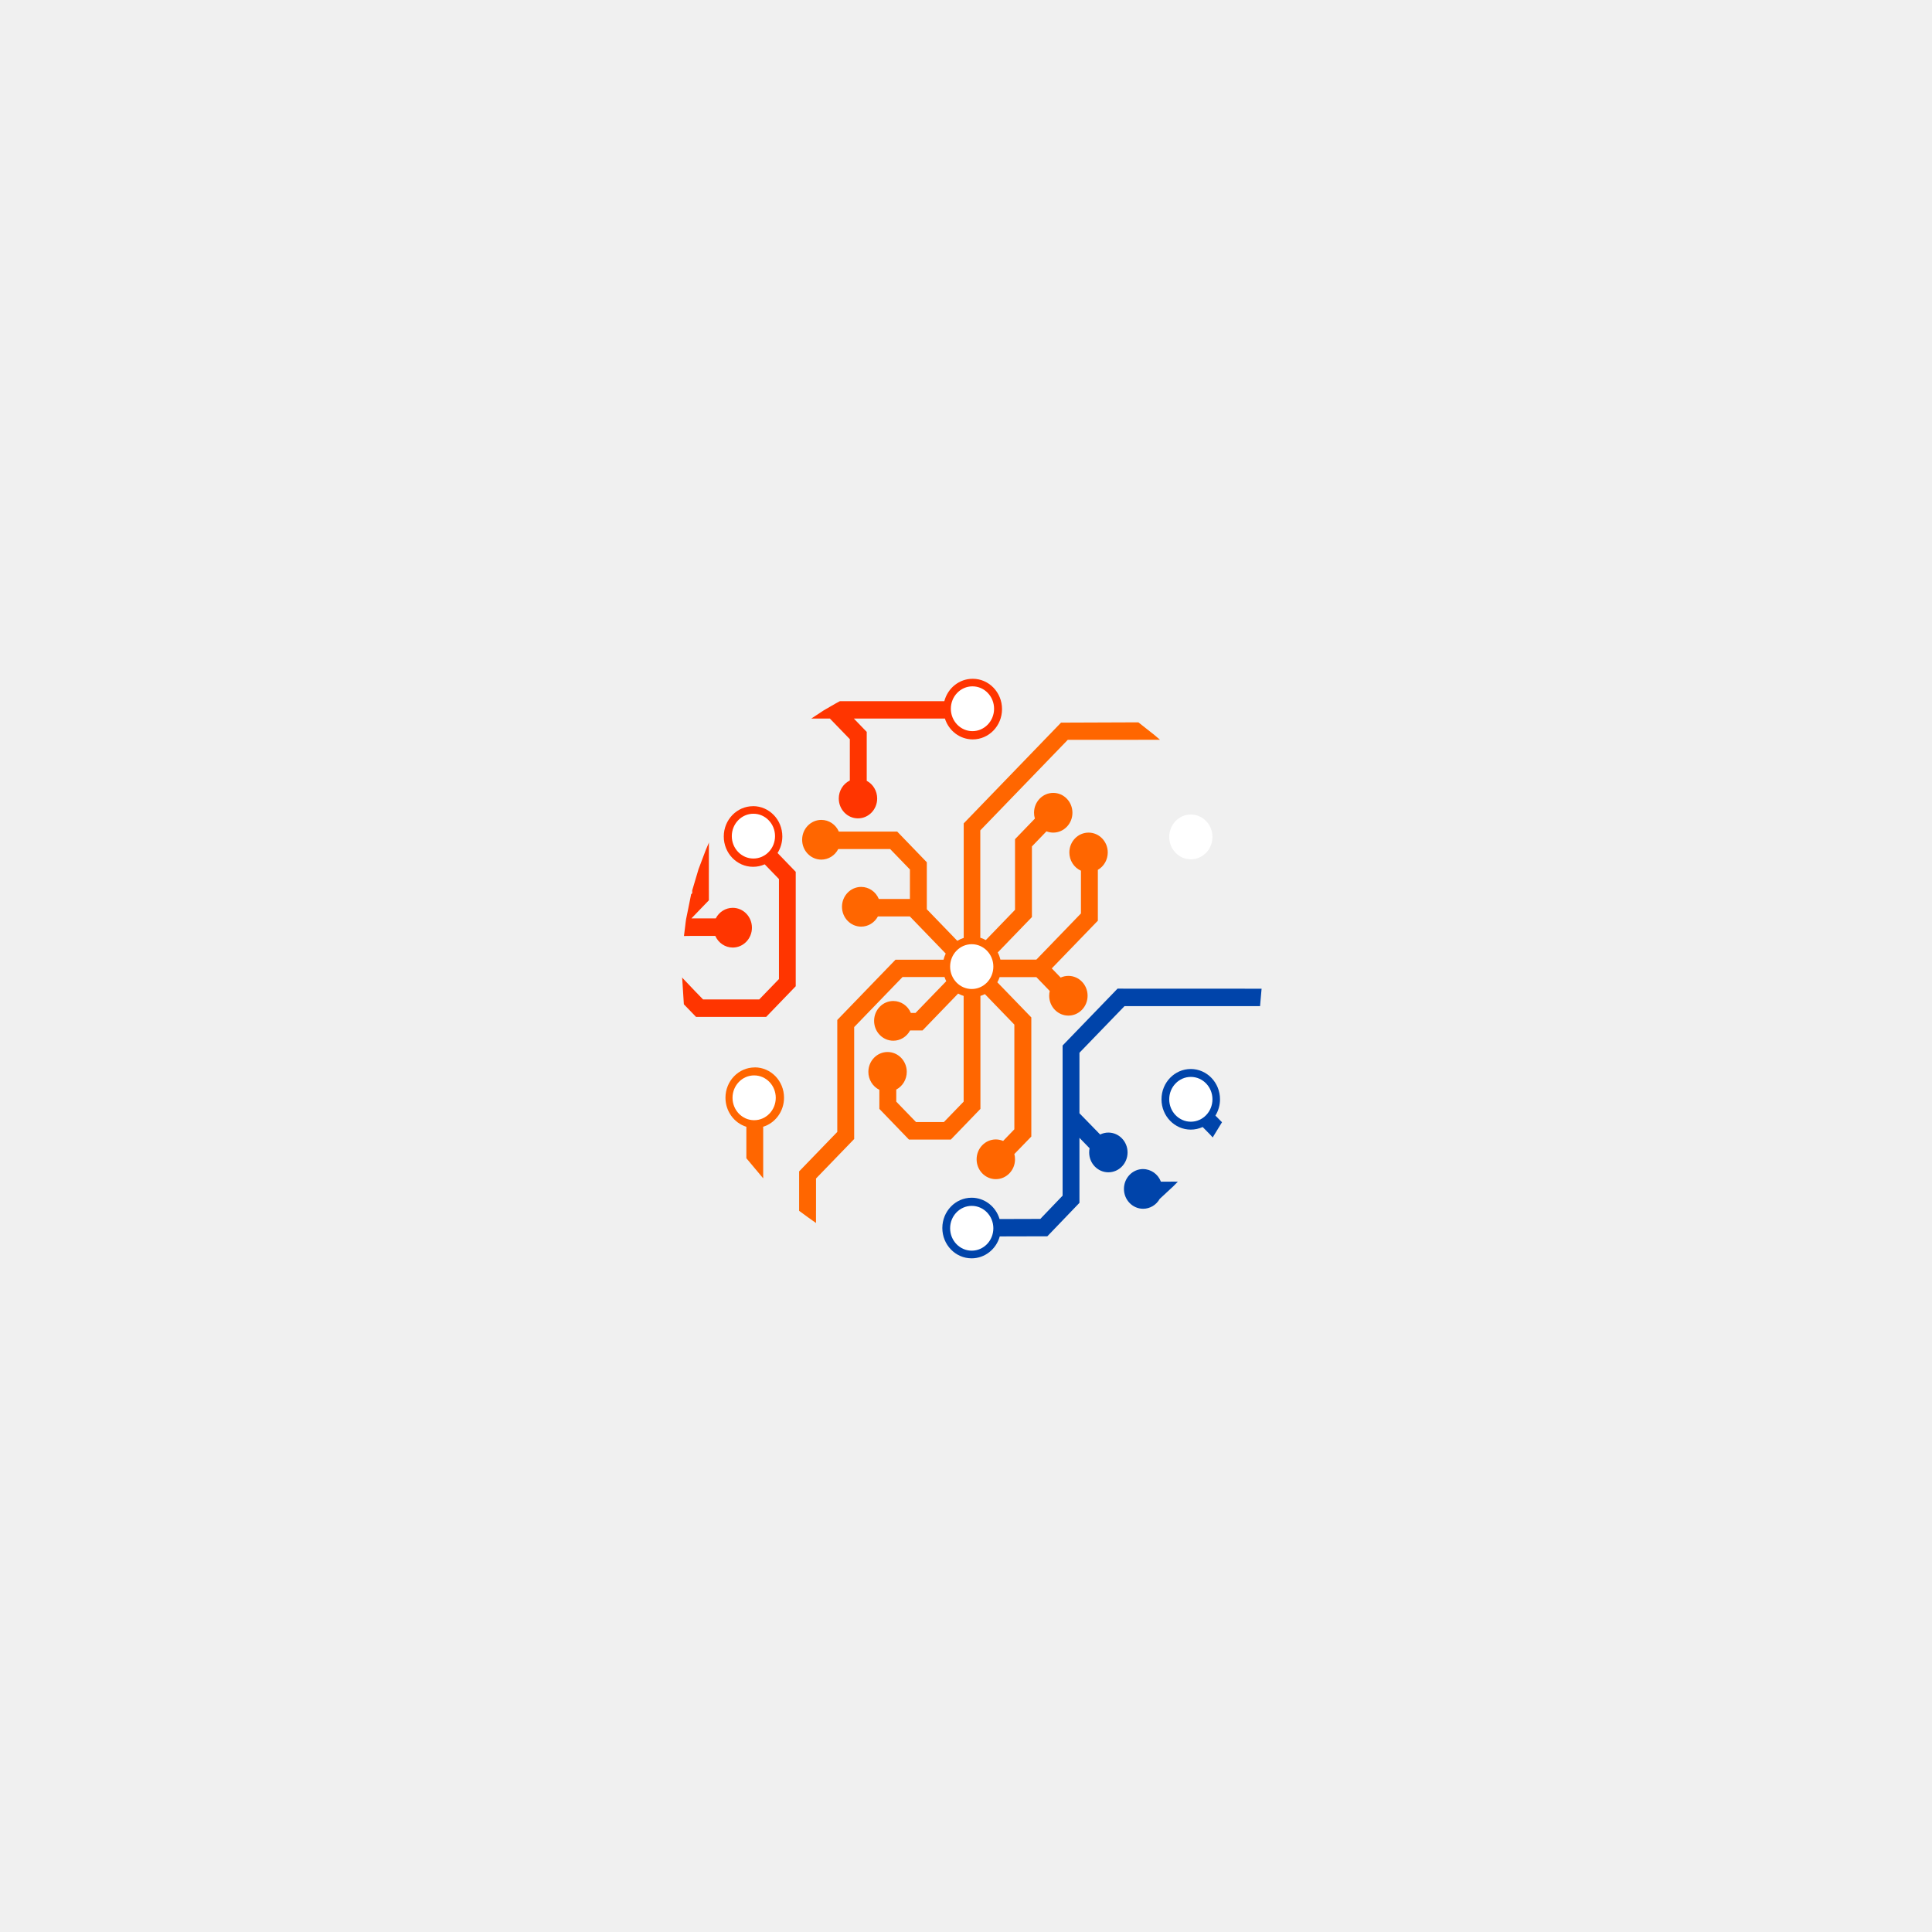
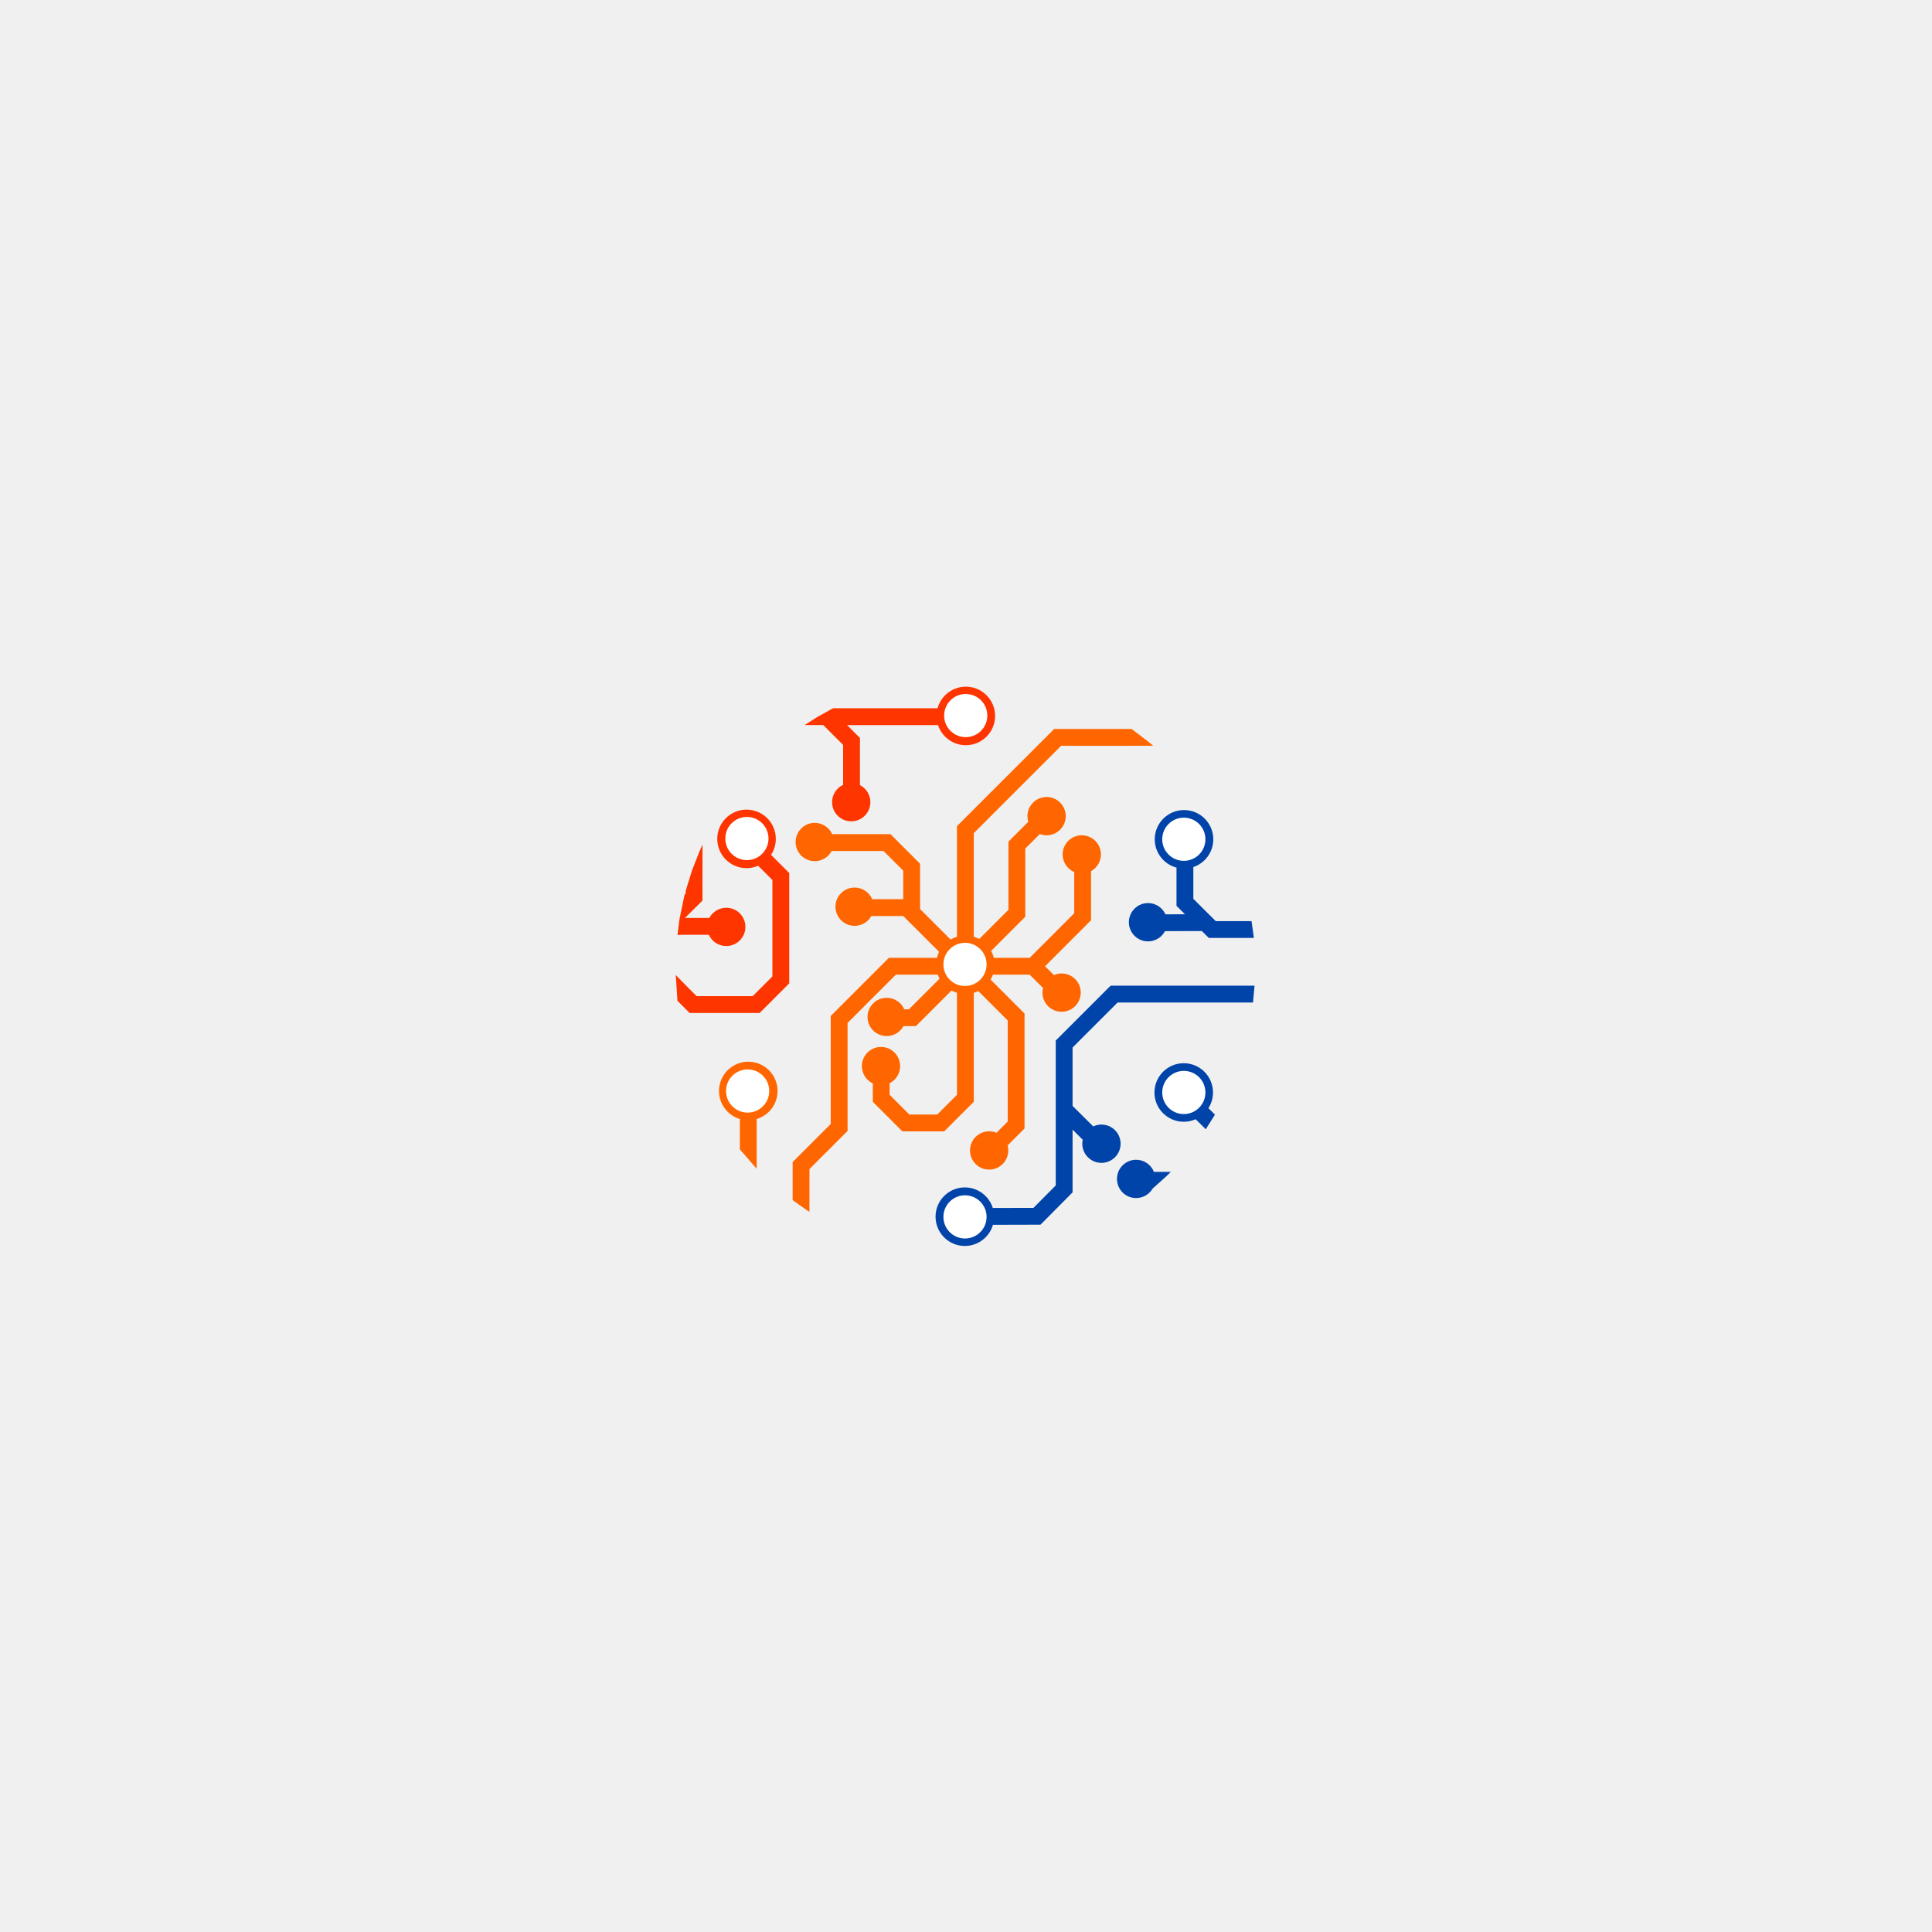
- <svg xmlns="http://www.w3.org/2000/svg" id="SVGRoot" width="32" height="32" version="1.1" viewBox="0 0 32 32">
-   <g>
-     <path d="m12.501 17.68a0.485 0.502 0 0 0-0.485 0.502 0.485 0.502 0 0 0 0.346 0.481v0.521l0.279 0.333v-0.847l-0.005-0.006a0.485 0.502 0 0 0 0.35-0.483 0.485 0.502 0 0 0-0.485-0.502z" fill="#f60" stroke-width=".012" />
+ <svg xmlns="http://www.w3.org/2000/svg" id="SVGRoot" width="800px" height="800px" version="1.1" viewBox="0 0 800 800">
+   <g transform="matrix(.3 0 0 .3 279.73 280.09)">
+     <path d="m100.39 531.79a40.406 40.406 0 0 0-40.406 40.406 40.406 40.406 0 0 0 28.789 38.701v41.9l23.232 26.744v-68.086l-0.387-0.445a40.406 40.406 0 0 0 29.178-38.814 40.406 40.406 0 0 0-40.406-40.406z" fill="#f60" stroke-width=".942" />
    <g style="mix-blend-mode:normal">
-       <path d="m16.109 11.243a0.485 0.502 0 0 0-0.468 0.371h-1.73v3e-4l-6e-4 -3e-4 -0.035 0.019-0.011 0.006-2.58e-4 -1.95e-4 -0.012 7e-3 -0.012 0.006 6e-4 2.4e-5 -0.085 0.049-0.109 0.063-0.105 0.069-0.105 0.069 0.309-7.2e-5 0.33 0.341v0.685a0.318 0.329 0 0 0-0.183 0.298 0.318 0.329 0 0 0 0.318 0.329 0.318 0.329 0 0 0 0.318-0.329 0.318 0.329 0 0 0-0.173-0.293v-0.81l-0.213-0.221h1.508a0.485 0.502 0 0 0 0.461 0.345 0.485 0.502 0 0 0 0.485-0.502 0.485 0.502 0 0 0-0.485-0.502z" fill="#ff3500" stroke-width=".01" />
+       <path d="m400.66 14.147a40.406 40.406 0 0 0-38.988 29.799h-144.02v0.031l-0.043-0.031-2.93 1.549-0.904 0.479-0.021-0.016-1.01 0.562-0.994 0.525 0.043 2e-3 -7.088 3.943-9.049 5.035-8.75 5.539-8.748 5.537 25.68-0.006 27.457 27.459v55.08a26.429 26.429 0 0 0-15.236 23.941 26.429 26.429 0 0 0 26.43 26.428 26.429 26.429 0 0 0 26.428-26.428 26.429 26.429 0 0 0-14.387-23.527v-65.119l-17.75-17.75h125.5a40.406 40.406 0 0 0 38.381 27.779 40.406 40.406 0 0 0 40.406-40.406 40.406 40.406 0 0 0-40.406-40.406z" fill="#ff3500" stroke-width=".843" />
    </g>
-     <g>
-       <path d="m17.574 11.969-1.612 1.669v1.897a0.485 0.502 0 0 0-0.106 0.048l-0.505-0.523v-0.778l-0.49-0.508h-0.967a0.318 0.329 0 0 0-0.29-0.194 0.318 0.329 0 0 0-0.318 0.329 0.318 0.329 0 0 0 0.318 0.329 0.318 0.329 0 0 0 0.28-0.175h0.86l0.327 0.338v0.489h-0.515a0.318 0.329 0 0 0-0.292-0.2 0.318 0.329 0 0 0-0.318 0.329 0.318 0.329 0 0 0 0.318 0.329 0.318 0.329 0 0 0 0.277-0.169h0.529l0.594 0.615a0.485 0.502 0 0 0-0.036 0.102h-0.796l-0.964 0.998v1.854l-0.632 0.654v0.653l0.112 0.082 0.026 0.019-3e-4 2.19e-4 0.041 0.029 0.046 0.033 4.8e-5 -6e-4 0.055 0.039-3e-4 -0.135-1.65e-4 -0.068h6e-4v-0.534l0.632-0.654v-1.854l0.801-0.829h0.695a0.485 0.502 0 0 0 0.029 0.069l-0.509 0.526h-0.077a0.318 0.329 0 0 0-0.291-0.198 0.318 0.329 0 0 0-0.318 0.329 0.318 0.329 0 0 0 0.318 0.329 0.318 0.329 0 0 0 0.278-0.17h0.206l0.59-0.611a0.485 0.502 0 0 0 0.091 0.039v1.751l-0.327 0.338h-0.462l-0.327-0.338v-0.2a0.318 0.329 0 0 0 0.174-0.293 0.318 0.329 0 0 0-0.318-0.329 0.318 0.329 0 0 0-0.318 0.329 0.318 0.329 0 0 0 0.182 0.297v0.316l0.49 0.508h0.694l0.49-0.508v-1.871a0.485 0.502 0 0 0 0.074-0.03l0.488 0.505v1.734l-0.186 0.193a0.318 0.329 0 0 0-0.121-0.025 0.318 0.329 0 0 0-0.318 0.329 0.318 0.329 0 0 0 0.318 0.329 0.318 0.329 0 0 0 0.318-0.329 0.318 0.329 0 0 0-0.011-0.087l0.281-0.29v-1.973l-0.563-0.582a0.485 0.502 0 0 0 0.038-0.085h0.609l0.221 0.229a0.318 0.329 0 0 0-0.009 0.079 0.318 0.329 0 0 0 0.318 0.329 0.318 0.329 0 0 0 0.318-0.329 0.318 0.329 0 0 0-0.318-0.329 0.318 0.329 0 0 0-0.128 0.028l-0.147-0.152 0.763-0.79v-0.842a0.318 0.329 0 0 0 0.164-0.288 0.318 0.329 0 0 0-0.318-0.329 0.318 0.329 0 0 0-0.318 0.329 0.318 0.329 0 0 0 0.192 0.302v0.708l-0.739 0.765h-0.595a0.485 0.502 0 0 0-0.044-0.119l0.566-0.586v-1.17l0.241-0.25a0.318 0.329 0 0 0 0.112 0.021 0.318 0.329 0 0 0 0.318-0.329 0.318 0.329 0 0 0-0.318-0.329 0.318 0.329 0 0 0-0.318 0.329 0.318 0.329 0 0 0 0.014 0.097l-0.329 0.341v1.17l-0.484 0.501a0.485 0.502 0 0 0-0.091-0.039v-1.778l1.449-1.5h1.168v-3e-4l0.172 2.7e-5 0.188 4.8e-5 -0.047-0.04-0.046-0.039 1.2e-4 -1.71e-4h-1.68e-4l1.68e-4 -2.4e-5 -0.133-0.105-0.133-0.105z" fill="#f60" stroke-width=".027" />
-     </g>
-     <g>
-       <path d="m12.473 13.353a0.485 0.502 0 0 0-0.485 0.502 0.485 0.502 0 0 0 0.485 0.502 0.485 0.502 0 0 0 0.193-0.041l0.236 0.244v1.656l-0.327 0.338h-0.93l-0.121-0.125-1.89e-4 1.95e-4 -0.114-0.12-0.114-0.12 0.004 0.018 0.013 0.207 0.014 0.22 0.202 0.209h1.161l0.49-0.508v-1.895l-0.301-0.312a0.485 0.502 0 0 0 0.079-0.274 0.485 0.502 0 0 0-0.485-0.502zm-0.73 0.6-0.026 0.061-0.019 0.046 2.4e-5 -0.002-0.005 0.013-0.002 0.004h2.13e-4l-0.058 0.153-0.064 0.17-0.052 0.175-0.052 0.175v0.046l-0.018 0.018-0.042 0.209-0.039 0.191-2.58e-4 3e-4v4.8e-5l-2.58e-4 -4.8e-5 -0.001 0.008-0.002 0.009 6e-4 -6e-4 -0.002 0.012-0.001 0.009-1.89e-4 -1.95e-4 -0.001 0.009-0.002 0.011 2.58e-4 -7.5e-5 -0.013 0.107-0.016 0.127 0.068-0.001 0.067-0.001h0.384a0.318 0.329 0 0 0 0.289 0.193 0.318 0.329 0 0 0 0.318-0.329 0.318 0.329 0 0 0-0.318-0.329 0.318 0.329 0 0 0-0.281 0.175h-0.403l0.129-0.134 0.16-0.166v-0.166h-6e-4l4.8e-5 -0.106 4.5e-5 -0.124-4.5e-5 9.9e-5 2.4e-5 -0.064 3e-4 3e-4 4.8e-5 -0.124 4.8e-5 -0.101 1.86e-4 2.4e-4 4.8e-5 -0.124 4.5e-5 -0.124-6e-4 0.002z" fill="#ff3500" stroke-width=".011" />
-     </g>
-     <g>
- 
-    
+     <path d="m522.6 72.512-134.2 134.2v152.59a40.406 40.406 0 0 0-8.828 3.848l-42.051-42.051v-62.551l-40.818-40.82h-80.465a26.429 26.429 0 0 0-24.1-15.584 26.429 26.429 0 0 0-26.428 26.43 26.429 26.429 0 0 0 26.428 26.428 26.429 26.429 0 0 0 23.344-14.039h71.598l27.209 27.209v39.318h-42.842a26.429 26.429 0 0 0-24.309-16.061 26.429 26.429 0 0 0-26.428 26.43 26.429 26.429 0 0 0 26.428 26.428 26.429 26.429 0 0 0 23.088-13.564h44.062l49.463 49.463a40.406 40.406 0 0 0-2.986 8.221h-66.291l-80.273 80.271v149.07l-52.586 52.584v52.531l9.328 6.582 2.174 1.533-0.031 0.018 3.391 2.353 3.795 2.678 4e-3 -0.041 4.574 3.176-0.025-10.838-0.014-5.461h0.039v-42.908l52.586-52.586v-149.07l66.662-66.662h57.885a40.406 40.406 0 0 0 2.455 5.514l-42.334 42.334h-6.434a26.429 26.429 0 0 0-24.246-15.912 26.429 26.429 0 0 0-26.428 26.428 26.429 26.429 0 0 0 26.428 26.428 26.429 26.429 0 0 0 23.168-13.709h17.135l49.139-49.139a40.406 40.406 0 0 0 7.535 3.121v140.81l-27.211 27.211h-38.479l-27.211-27.211v-16.07a26.429 26.429 0 0 0 14.496-23.58 26.429 26.429 0 0 0-26.428-26.43 26.429 26.429 0 0 0-26.43 26.43 26.429 26.429 0 0 0 15.127 23.891v25.385l40.82 40.818h57.729l40.818-40.818v-150.43a40.406 40.406 0 0 0 6.201-2.434l40.637 40.637v139.44l-15.518 15.518a26.429 26.429 0 0 0-10.1-2.006 26.429 26.429 0 0 0-26.43 26.428 26.429 26.429 0 0 0 26.43 26.43 26.429 26.429 0 0 0 26.428-26.43 26.429 26.429 0 0 0-0.932-6.959l23.353-23.355v-158.69l-46.836-46.836a40.406 40.406 0 0 0 3.186-6.807h50.729l18.424 18.424a26.429 26.429 0 0 0-0.781 6.367 26.429 26.429 0 0 0 26.43 26.43 26.429 26.429 0 0 0 26.428-26.43 26.429 26.429 0 0 0-26.428-26.428 26.429 26.429 0 0 0-10.623 2.228l-12.209-12.209 63.488-63.488v-67.695a26.429 26.429 0 0 0 13.629-23.121 26.429 26.429 0 0 0-26.428-26.43 26.429 26.429 0 0 0-26.43 26.43 26.429 26.429 0 0 0 15.996 24.281v56.912l-61.496 61.496h-49.516a40.406 40.406 0 0 0-3.67-9.555l47.117-47.119v-94.082l20.074-20.072a26.429 26.429 0 0 0 9.352 1.709 26.429 26.429 0 0 0 26.43-26.428 26.429 26.429 0 0 0-26.43-26.43 26.429 26.429 0 0 0-26.428 26.43 26.429 26.429 0 0 0 1.168 7.769l-27.398 27.398v94.082l-40.312 40.312a40.406 40.406 0 0 0-7.535-3.121v-142.96l120.59-120.59h97.223v-0.027l14.303 2e-3 15.625 0.004-3.879-3.182-3.844-3.156 0.01-0.014h-0.014l0.014-2e-3 -11.106-8.43-11.107-8.43z" fill="#f60" stroke-width="2.226" />
+     <path d="m97.984 183.85a40.406 40.406 0 0 0-40.406 40.406 40.406 40.406 0 0 0 40.406 40.406 40.406 40.406 0 0 0 16.059-3.328l19.637 19.639v133.13l-27.209 27.211h-77.371l-10.039-10.039-0.016 0.016-18.969-19.348 0.311 1.447 1.09 16.652 1.154 17.66 16.844 16.844h96.619l40.82-40.82v-152.38l-25.061-25.061a40.406 40.406 0 0 0 6.537-22.033 40.406 40.406 0 0 0-40.406-40.406zm-60.771 48.236-2.174 4.908-1.621 3.664 2e-3 -0.121-0.395 1.008-0.158 0.355h0.018l-4.826 12.303-5.361 13.666-4.359 14.055-4.361 14.055v3.728l-1.494 1.463-3.504 16.785-3.209 15.371-0.021 0.025v4e-3l-0.021-4e-3 -0.104 0.676-0.148 0.715 0.049-0.053-0.146 0.961-0.104 0.686-0.016-0.016-0.094 0.734-0.137 0.896 0.021-6e-3 -1.103 8.604-1.315 10.229 5.701-0.096 5.59-0.096h31.988a26.429 26.429 0 0 0 24.09 15.559 26.429 26.429 0 0 0 26.428-26.428 26.429 26.429 0 0 0-26.428-26.43 26.429 26.429 0 0 0-23.357 14.064h-33.537l10.771-10.752 13.334-13.312v-13.309h-0.062l0.004-8.557 0.004-10.012-0.004 8e-3 2e-3 -5.109 0.025 0.029 0.004-10.012 0.004-8.125 0.016 0.019 0.008-20.023-0.055 0.145z" fill="#ff3500" stroke-width=".867" />
+     <path d="m701.82 184.44a40.406 40.406 0 0 0-40.406 40.406 40.406 40.406 0 0 0 30.033 39.051v52.787l11.684 11.605-26.918 0.09a26.429 26.429 0 0 0-24.072-15.521 26.429 26.429 0 0 0-26.428 26.428 26.429 26.429 0 0 0 26.428 26.43 26.429 26.429 0 0 0 23.377-14.1l50.924-0.17 9.592 9.527h58.541v0.012l3.705-0.07-3.289-23.176h-49.379l-30.93-30.723v-43.865a40.406 40.406 0 0 0 27.543-38.305 40.406 40.406 0 0 0-40.404-40.406z" fill="#04a" />
+     <path d="m600.49 426.87-75.721 75.719v199.99l-30.748 30.953-56.17 0.143a40.406 40.406 0 0 0-38.57-28.367 40.406 40.406 0 0 0-40.406 40.406 40.406 40.406 0 0 0 40.406 40.406 40.406 40.406 0 0 0 38.824-29.215l65.609-0.162 44.289-44.586v-86.605l14.006 13.914a26.429 26.429 0 0 0-0.586 5.533 26.429 26.429 0 0 0 26.43 26.428 26.429 26.429 0 0 0 26.428-26.428 26.429 26.429 0 0 0-26.428-26.428 26.429 26.429 0 0 0-11.338 2.555l-28.512-28.322v-80.592l62.109-62.111h186.96v-0.395l1.025-11.27 1.053-11.568h-2.078zm100.93 107.01a40.406 40.406 0 0 0-40.406 40.406 40.406 40.406 0 0 0 40.406 40.406 40.406 40.406 0 0 0 16.41-3.482l10.189 9.994 0.617 0.625 1.514 1.531 0.01-0.018 0.205 0.207 1.514 1.531 1.406-2.383 5.625-8.918 5.625-8.92-9.037-8.863a40.406 40.406 0 0 0 6.328-21.711 40.406 40.406 0 0 0-40.406-40.406zm-65.73 133.26a26.429 26.429 0 0 0-26.412 26.43 26.429 26.429 0 0 0 26.43 26.428 26.429 26.429 0 0 0 22.812-13.088l9.285-8.336 8.211-7.373 0.019 0.068 1.018-1 0.203-0.182h-0.018l2.578-2.531 3.762-3.695 0.019-0.016v-4e-3l-9.617-4e-3v6e-3h-2.561l-11.146-4e-3a26.429 26.429 0 0 0-24.57-16.699 26.429 26.429 0 0 0-0.01 0z" fill="#04a" stroke-width=".297" />
  </g>
-     <g>
-       <path d="m18.51 16.375-0.91 0.942v2.487l-0.369 0.385-0.675 0.002a0.485 0.502 0 0 0-0.463-0.353 0.485 0.502 0 0 0-0.485 0.502 0.485 0.502 0 0 0 0.485 0.502 0.485 0.502 0 0 0 0.466-0.363l0.788-0.002 0.532-0.554v-1.077l0.168 0.173a0.318 0.329 0 0 0-7e-3 0.069 0.318 0.329 0 0 0 0.318 0.329 0.318 0.329 0 0 0 0.318-0.329 0.318 0.329 0 0 0-0.318-0.329 0.318 0.329 0 0 0-0.136 0.032l-0.343-0.352v-1.002l0.746-0.772h2.246v-0.005l0.012-0.14 0.013-0.144h-0.025zm1.213 1.331a0.485 0.502 0 0 0-0.485 0.502 0.485 0.502 0 0 0 0.485 0.502 0.485 0.502 0 0 0 0.197-0.043l0.122 0.124 0.007 0.008 0.018 0.019 1.2e-4 -2.19e-4 0.002 0.003 0.018 0.019 0.017-0.03 0.068-0.111 0.068-0.111-0.109-0.11a0.485 0.502 0 0 0 0.076-0.27 0.485 0.502 0 0 0-0.485-0.502zm-0.79 1.657a0.318 0.329 0 0 0-0.317 0.329 0.318 0.329 0 0 0 0.318 0.329 0.318 0.329 0 0 0 0.274-0.163l0.112-0.104 0.099-0.092 2.34e-4 9e-4 0.012-0.012 0.002-0.002h-2.1e-4l0.031-0.031 0.045-0.046 2.34e-4 -1.95e-4v-5.1e-5l-0.116-4.8e-5v7.5e-5h-0.031l-0.134-5.1e-5a0.318 0.329 0 0 0-0.295-0.208 0.318 0.329 0 0 0-1.2e-4 0z" fill="#04a" stroke-width=".004" />
-     </g>
-   </g>
-   <g fill="#fff" stroke-width=".008">
-     <ellipse cx="16.095" cy="16.01" rx=".358" ry=".371" />
-     <ellipse cx="16.107" cy="11.739" rx=".358" ry=".371" />
-     <ellipse cx="16.095" cy="20.344" rx=".358" ry=".371" />
-     <ellipse cx="19.724" cy="13.862" rx=".358" ry=".371" />
-     <ellipse cx="19.724" cy="18.208" rx=".358" ry=".371" />
-     <ellipse cx="12.491" cy="18.183" rx=".358" ry=".371" />
-     <ellipse cx="12.479" cy="13.849" rx=".358" ry=".371" />
+   <g transform="matrix(.3 0 0 .3 279.73 280.09)" fill="#fff" stroke-width=".663">
+     <circle cx="399.52" cy="397.5" r="29.8" />
+     <circle cx="400.53" cy="54.043" r="29.8" />
+     <circle cx="399.52" cy="746" r="29.8" />
+     <circle cx="701.55" cy="224.76" r="29.8" />
+     <circle cx="701.55" cy="574.27" r="29.8" />
+     <circle cx="99.5" cy="572.25" r="29.8" />
+     <circle cx="98.49" cy="223.75" r="29.8" />
  </g>
</svg>
